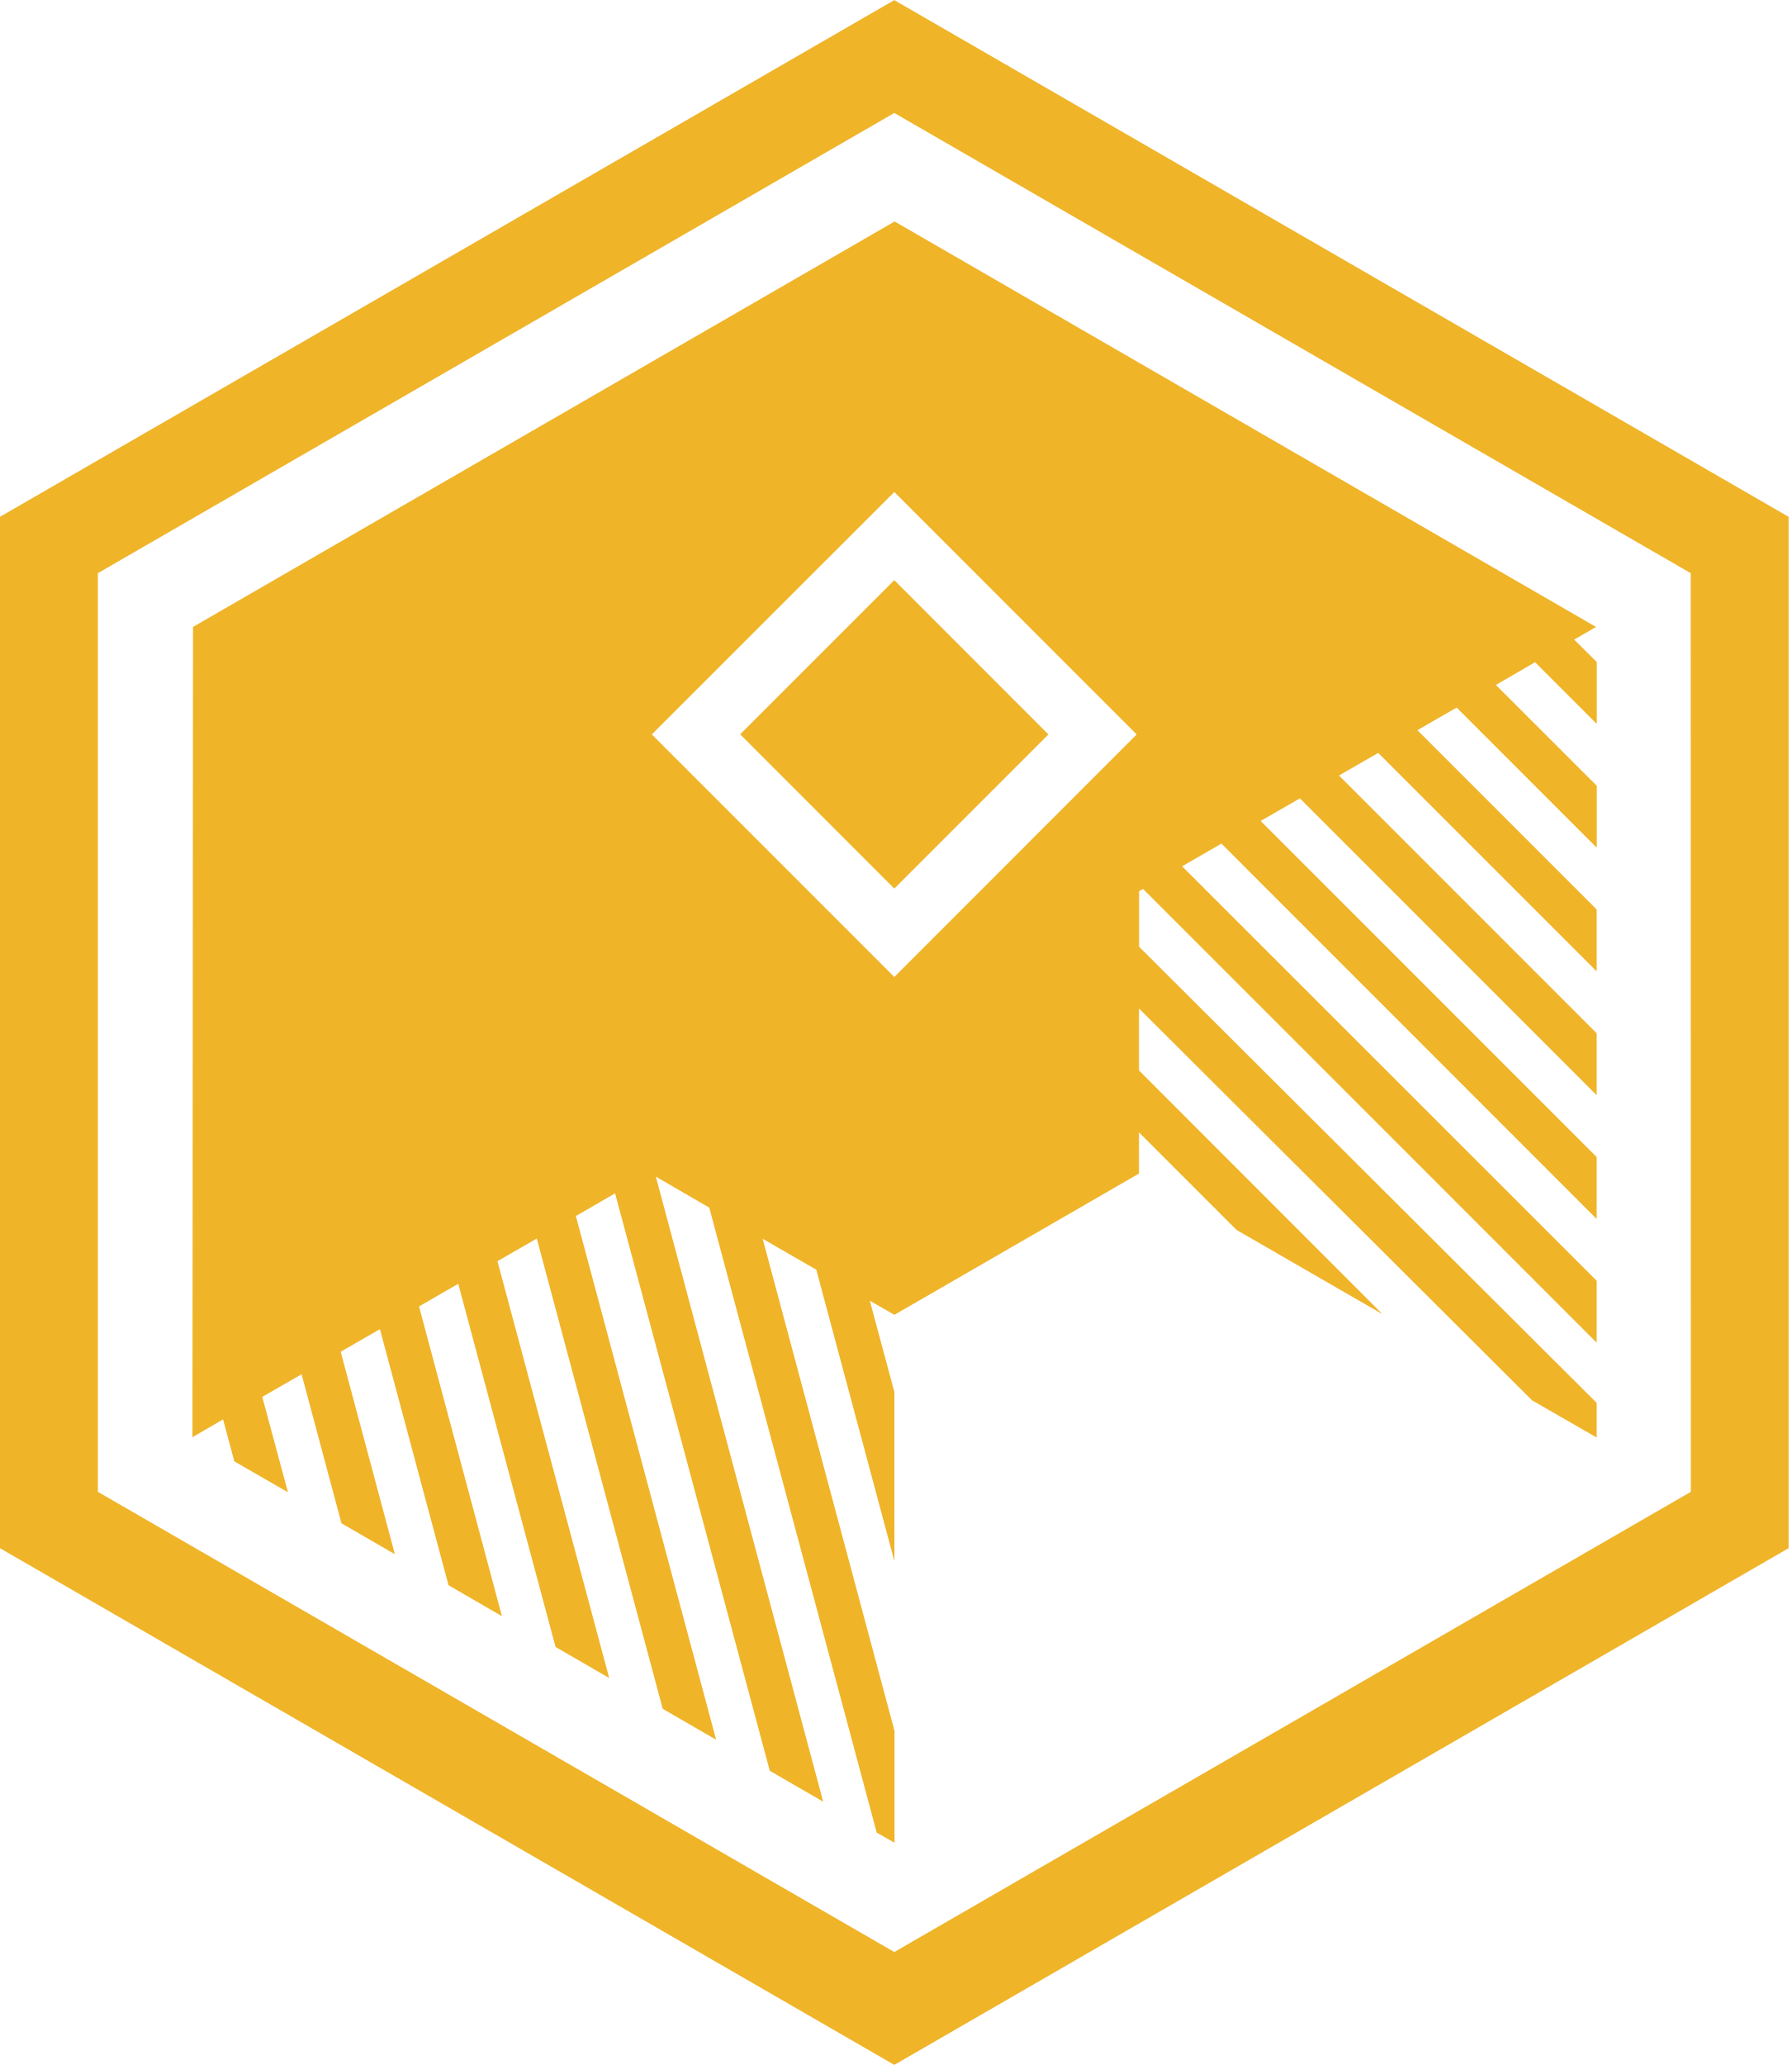
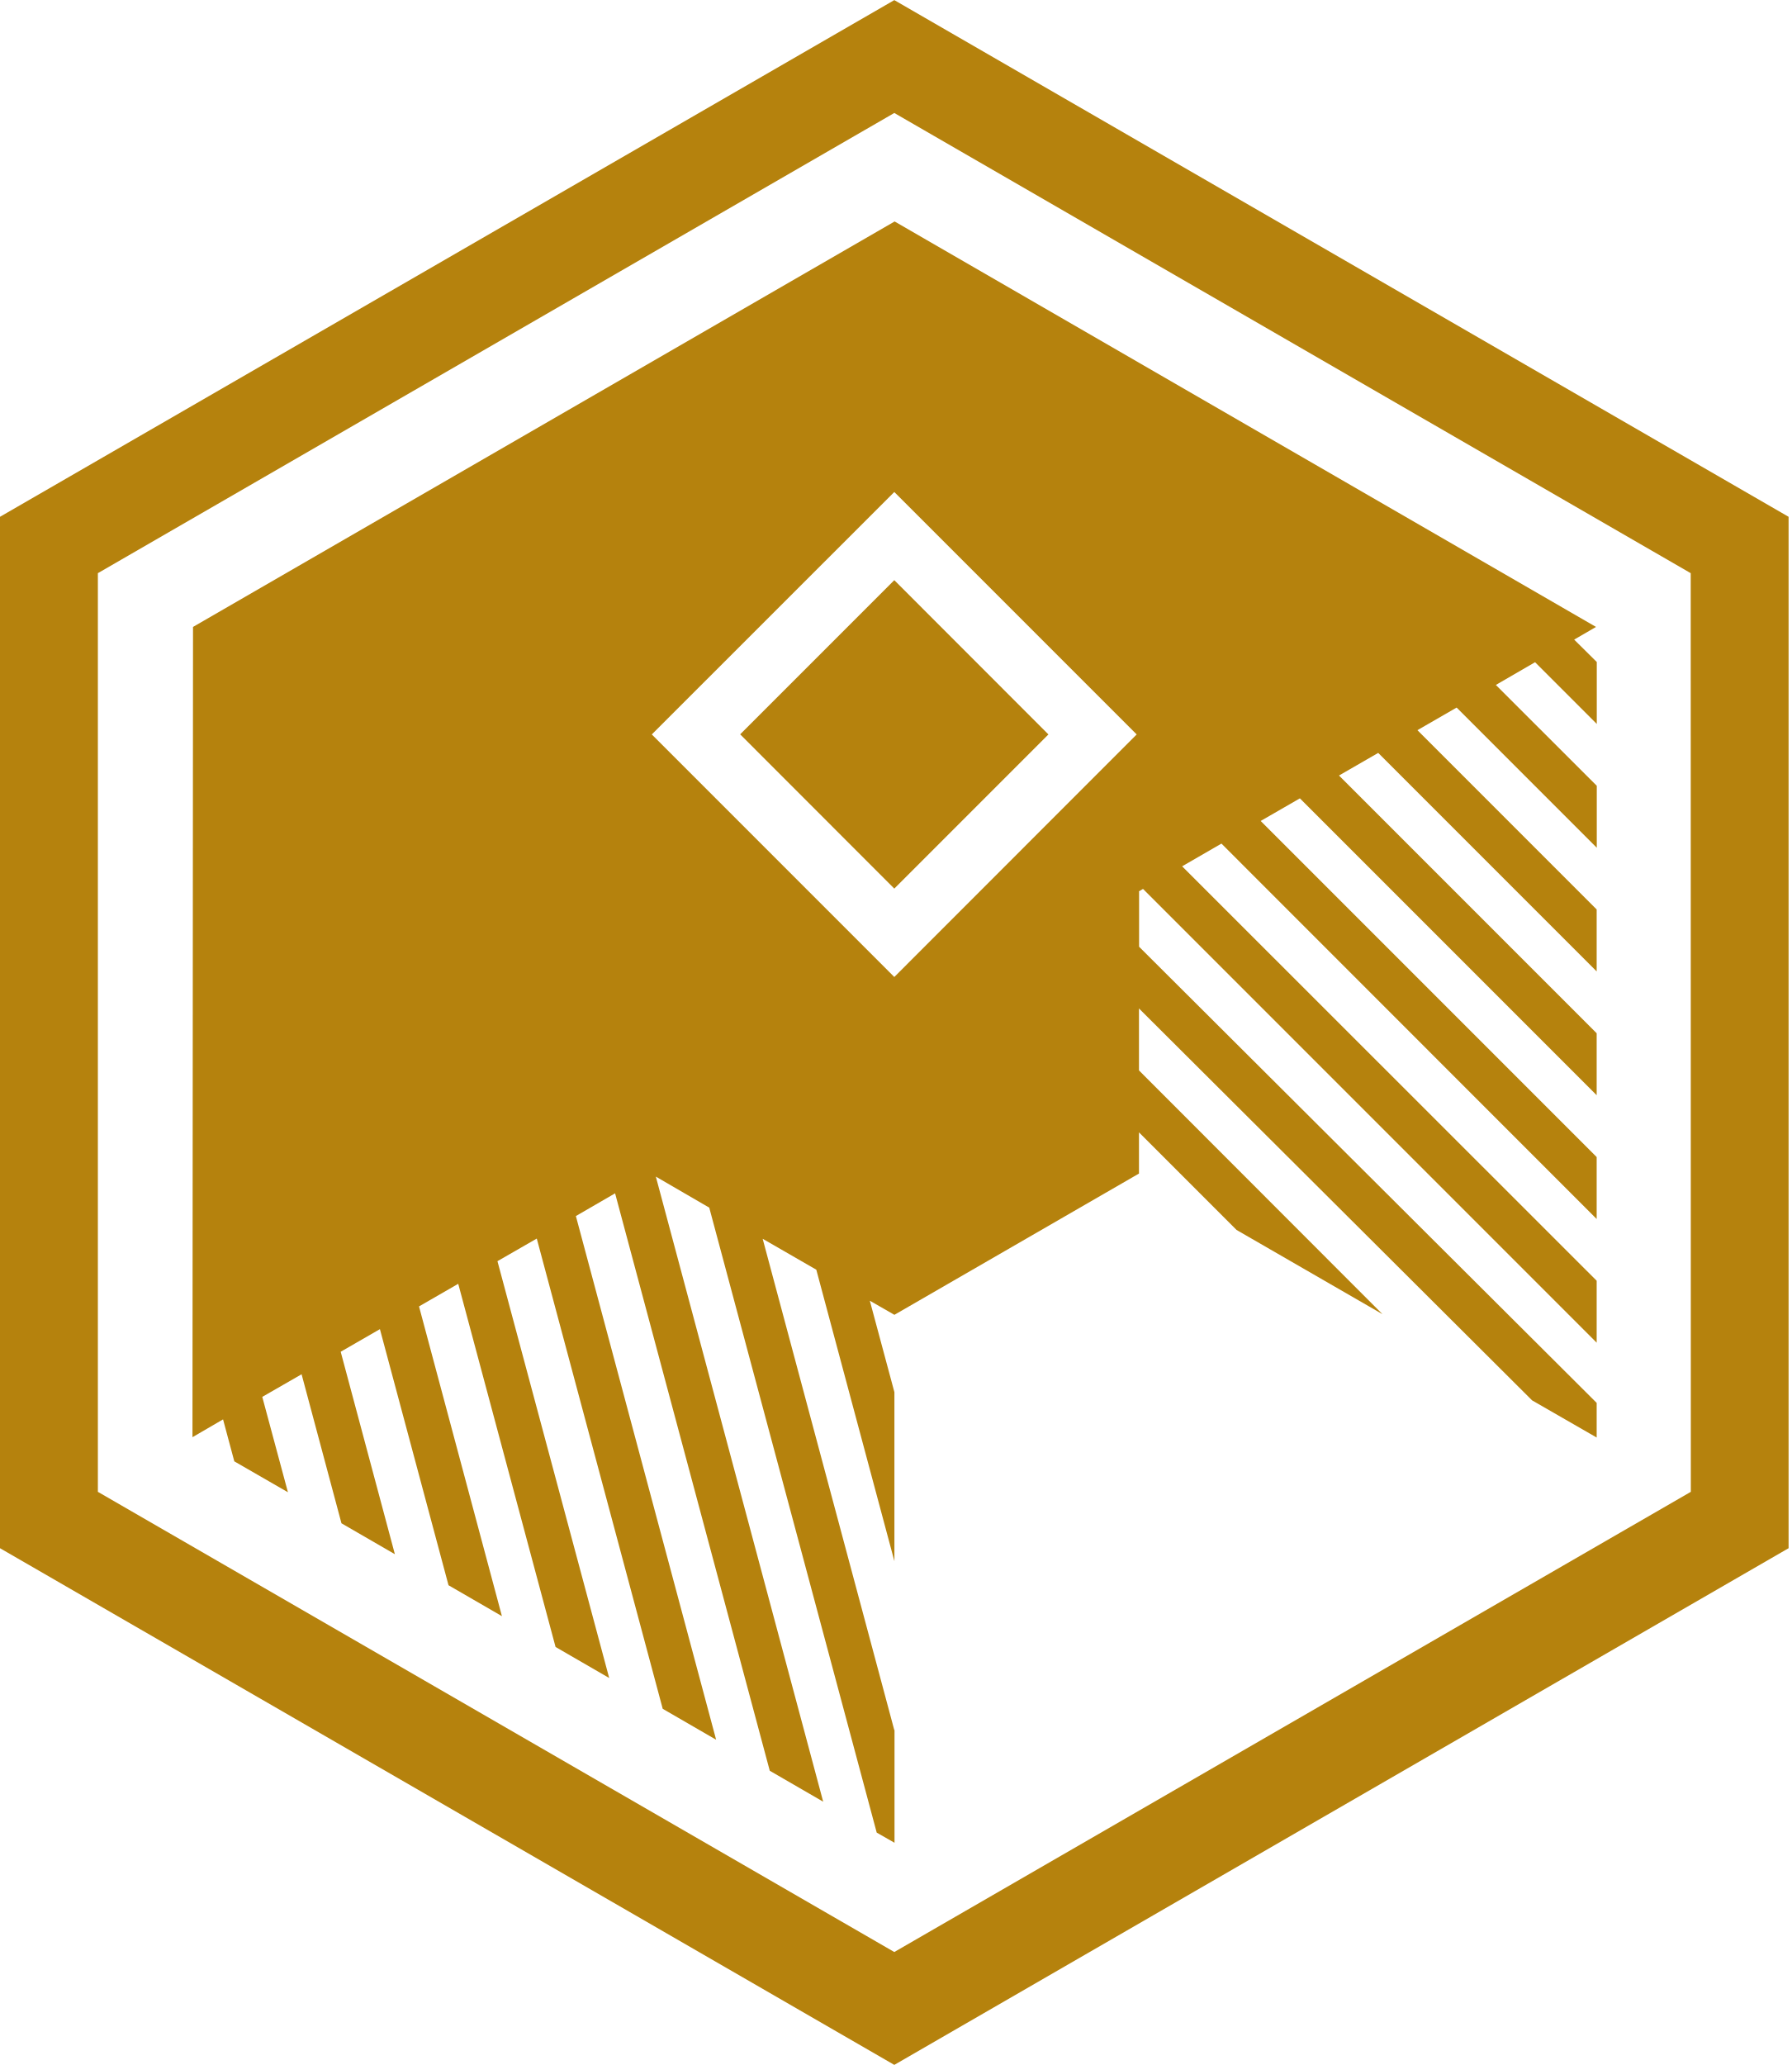
<svg xmlns="http://www.w3.org/2000/svg" width="164" height="189">
  <g class="layer">
-     <path fill="#f0b429" d="M81.87 178.66 8.96 136.54V52.46l72.91-42.12 72.91 42.12.01 84.08-72.92 42.12zm0-178.65L0 47.3v94.4l81.87 47.29 81.87-47.29V47.3L81.87.01z" />
-     <path fill="#f0b429" d="M81.87 81.33 67.76 67.21 81.87 53.1l14.11 14.12-14.11 14.11z" />
-     <path fill="#f0b429" d="m59.67 67.22 22.2-22.19 22.19 22.19-22.19 22.2-22.2-22.2zm22.2 91.13-12.05-44.97 4.91 2.83 7.15 26.68v-15.47l-2.25-8.37 2.25 1.29 22.39-12.93v-3.77l8.93 8.93 13.36 7.71-22.29-22.31V92.3l35.99 35.87 5.91 3.4v-3.17l-41.89-41.75V81.6l-.03-.01.39-.23 41.53 41.53v-5.67l-37.95-37.93 3.6-2.08 34.35 34.36v-5.67l-30.76-30.76 3.59-2.07 27.17 27.17v-5.67l-23.59-23.59 3.59-2.07 20 20v-5.67l-16.41-16.41 3.59-2.07 12.83 12.83v-5.67l-9.24-9.23 3.59-2.08 5.65 5.65v-5.67l-2.07-2.05 2-1.16L81.9 20.27 17.67 57.38l-.05 74.16 2.8-1.63 1.03 3.84 4.91 2.83-2.35-8.73 3.6-2.07 3.65 13.64 4.89 2.83-4.96-18.53 3.59-2.07 6.28 23.44 4.89 2.83-7.59-28.35 3.59-2.07 8.91 33.24 4.91 2.84-10.23-38.15 3.6-2.07 11.53 43.04 4.89 2.83-12.84-47.93 3.59-2.08 14.16 52.85 4.89 2.83-15.32-57.21 4.89 2.84 15.33 57.2 1.63.93v-10.33z" />
+     <path fill="#b5820d" d="M81.87 178.66 8.96 136.54V52.46l72.91-42.12 72.91 42.12.01 84.08-72.92 42.12zm0-178.65L0 47.3v94.4l81.87 47.29 81.87-47.29V47.3L81.87.01z" />
+     <path fill="#b5820d" d="M81.87 81.33 67.76 67.21 81.87 53.1l14.11 14.12-14.11 14.11z" />
+     <path fill="#b5820d" d="m59.67 67.22 22.2-22.19 22.19 22.19-22.19 22.2-22.2-22.2zm22.2 91.13-12.05-44.97 4.91 2.83 7.15 26.68v-15.47l-2.25-8.37 2.25 1.29 22.39-12.93v-3.77l8.93 8.93 13.36 7.71-22.29-22.31V92.3l35.99 35.87 5.91 3.4v-3.17l-41.89-41.75V81.6l-.03-.01.39-.23 41.53 41.53v-5.67l-37.95-37.93 3.6-2.08 34.35 34.36v-5.67l-30.76-30.76 3.59-2.07 27.17 27.17v-5.67l-23.59-23.59 3.59-2.07 20 20v-5.67l-16.41-16.41 3.59-2.07 12.83 12.83v-5.67l-9.24-9.23 3.59-2.08 5.65 5.65v-5.67l-2.07-2.05 2-1.16L81.9 20.27 17.67 57.38l-.05 74.16 2.8-1.63 1.03 3.84 4.91 2.83-2.35-8.73 3.6-2.07 3.65 13.64 4.89 2.83-4.96-18.53 3.59-2.07 6.28 23.44 4.89 2.83-7.59-28.35 3.59-2.07 8.91 33.24 4.91 2.84-10.23-38.15 3.6-2.07 11.53 43.04 4.89 2.83-12.84-47.93 3.59-2.08 14.16 52.85 4.89 2.83-15.32-57.21 4.89 2.84 15.33 57.2 1.63.93v-10.33z" />
  </g>
</svg>
